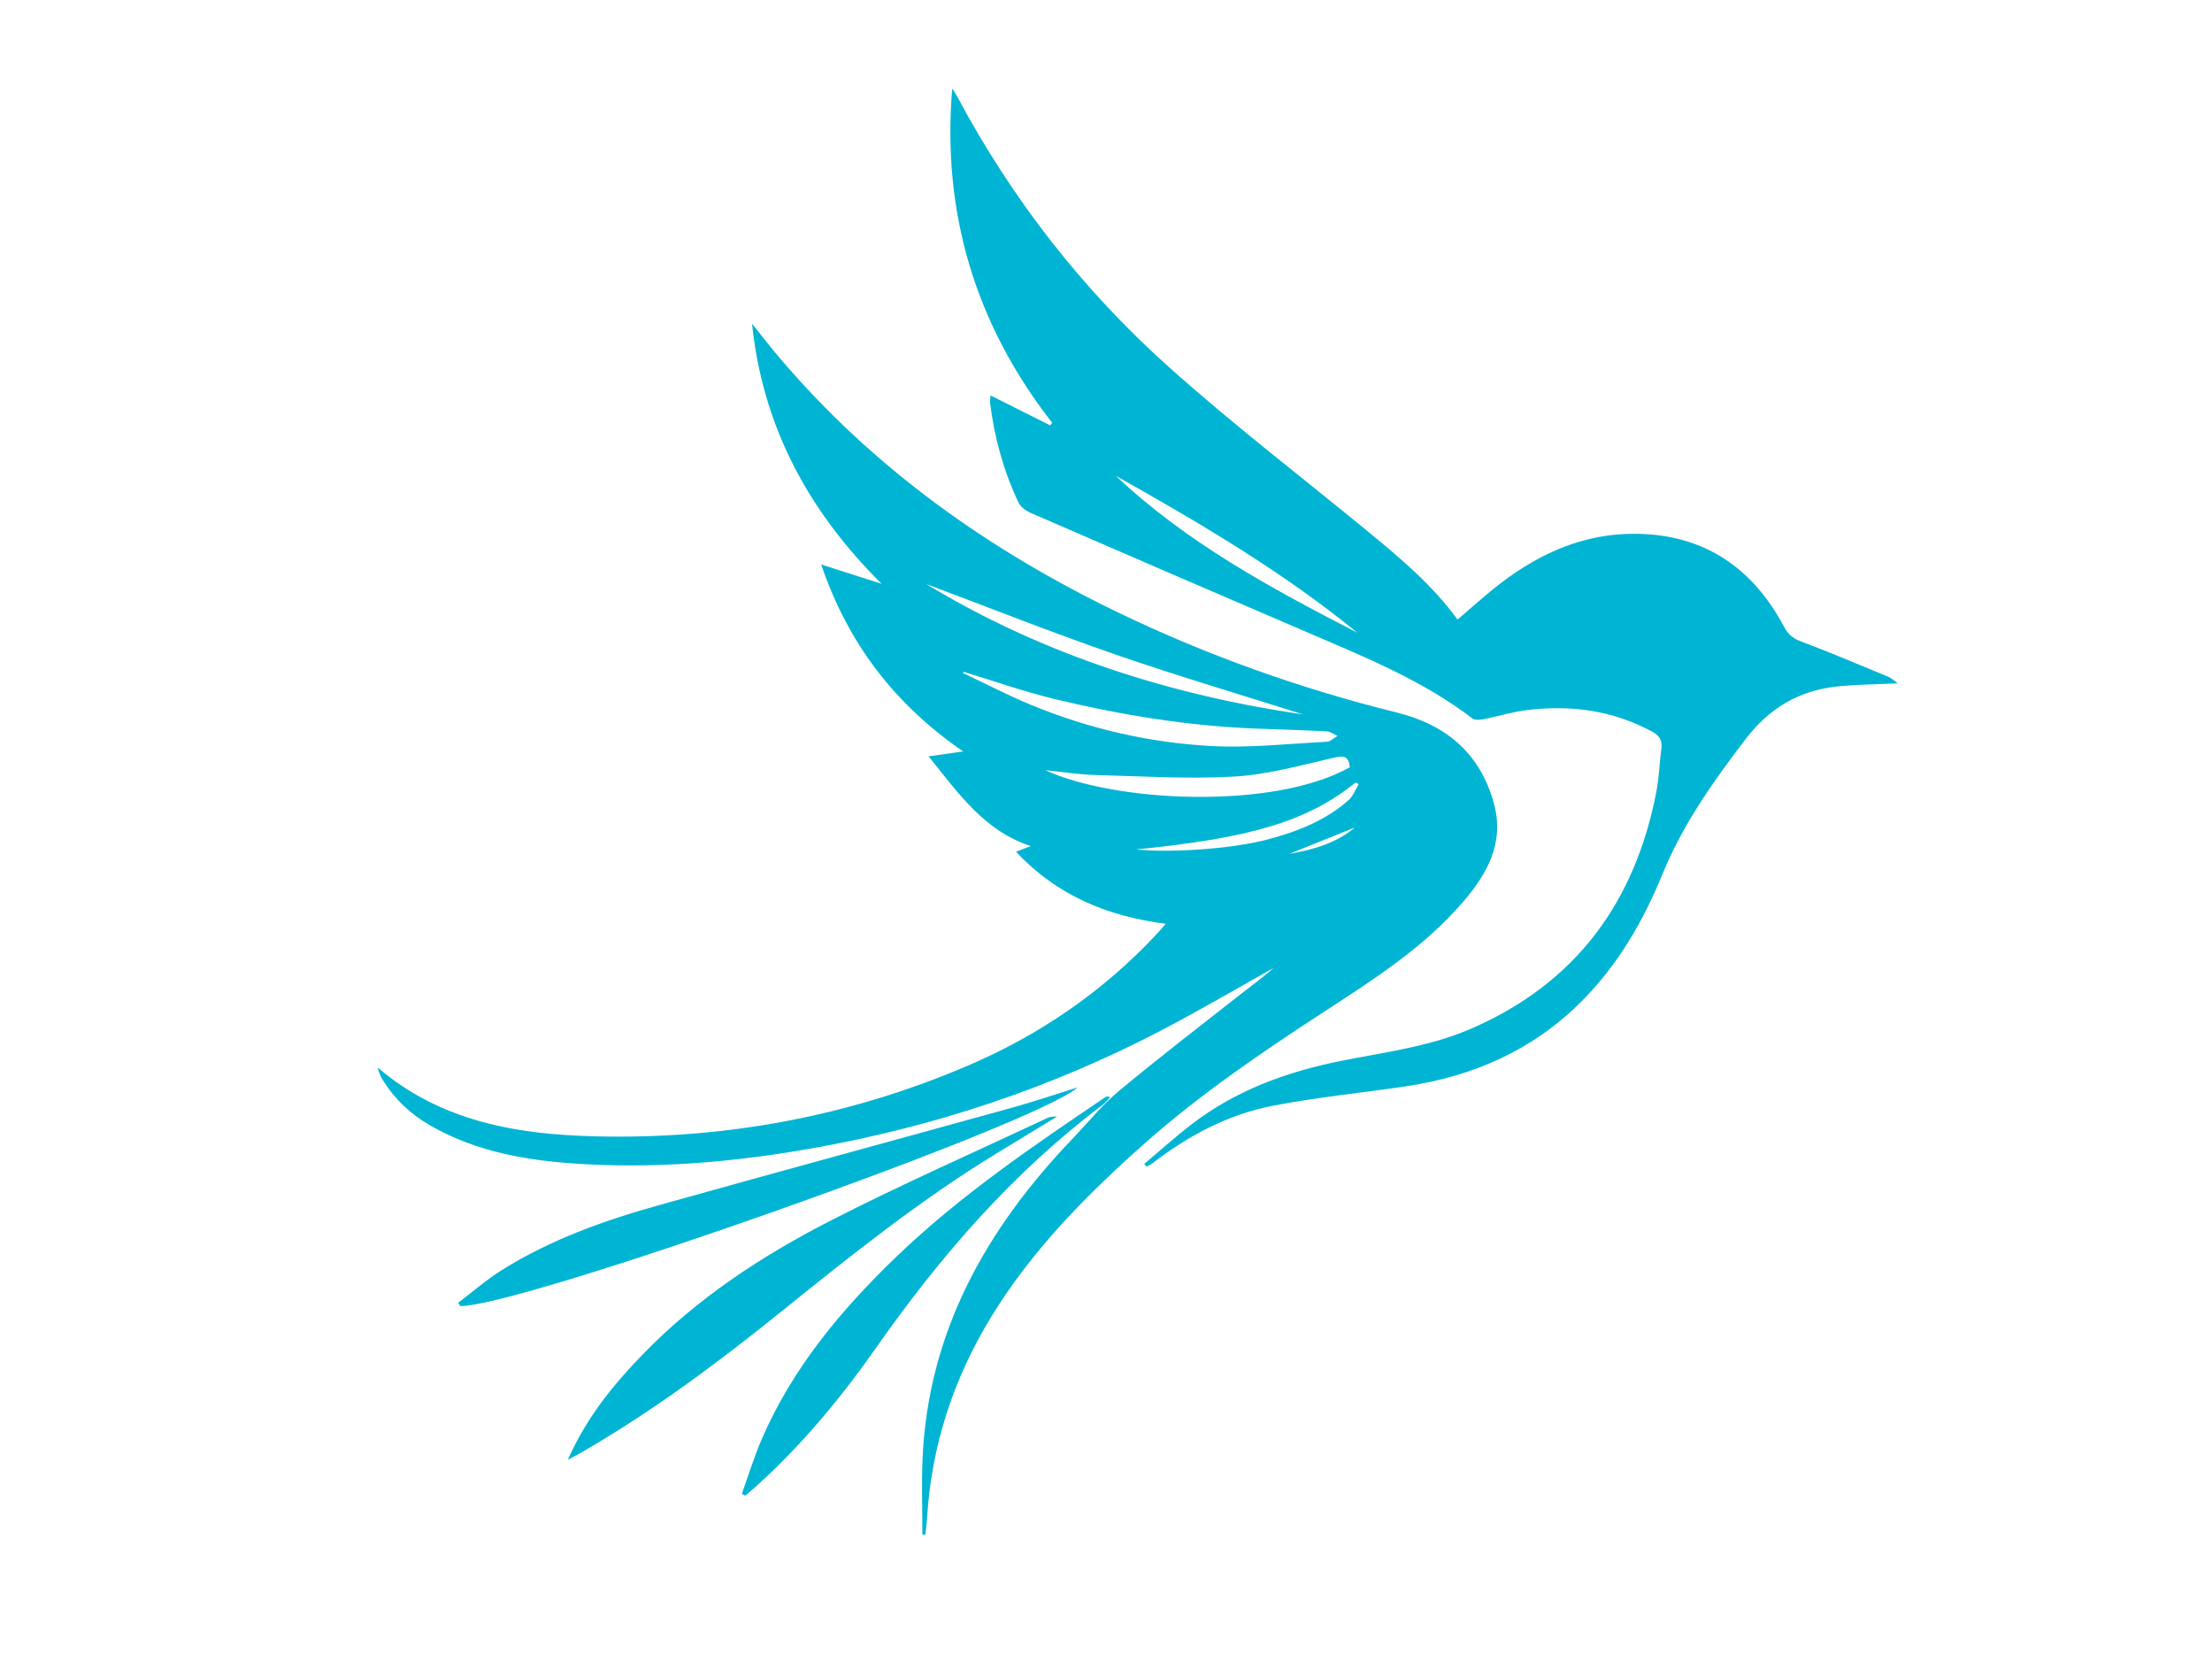
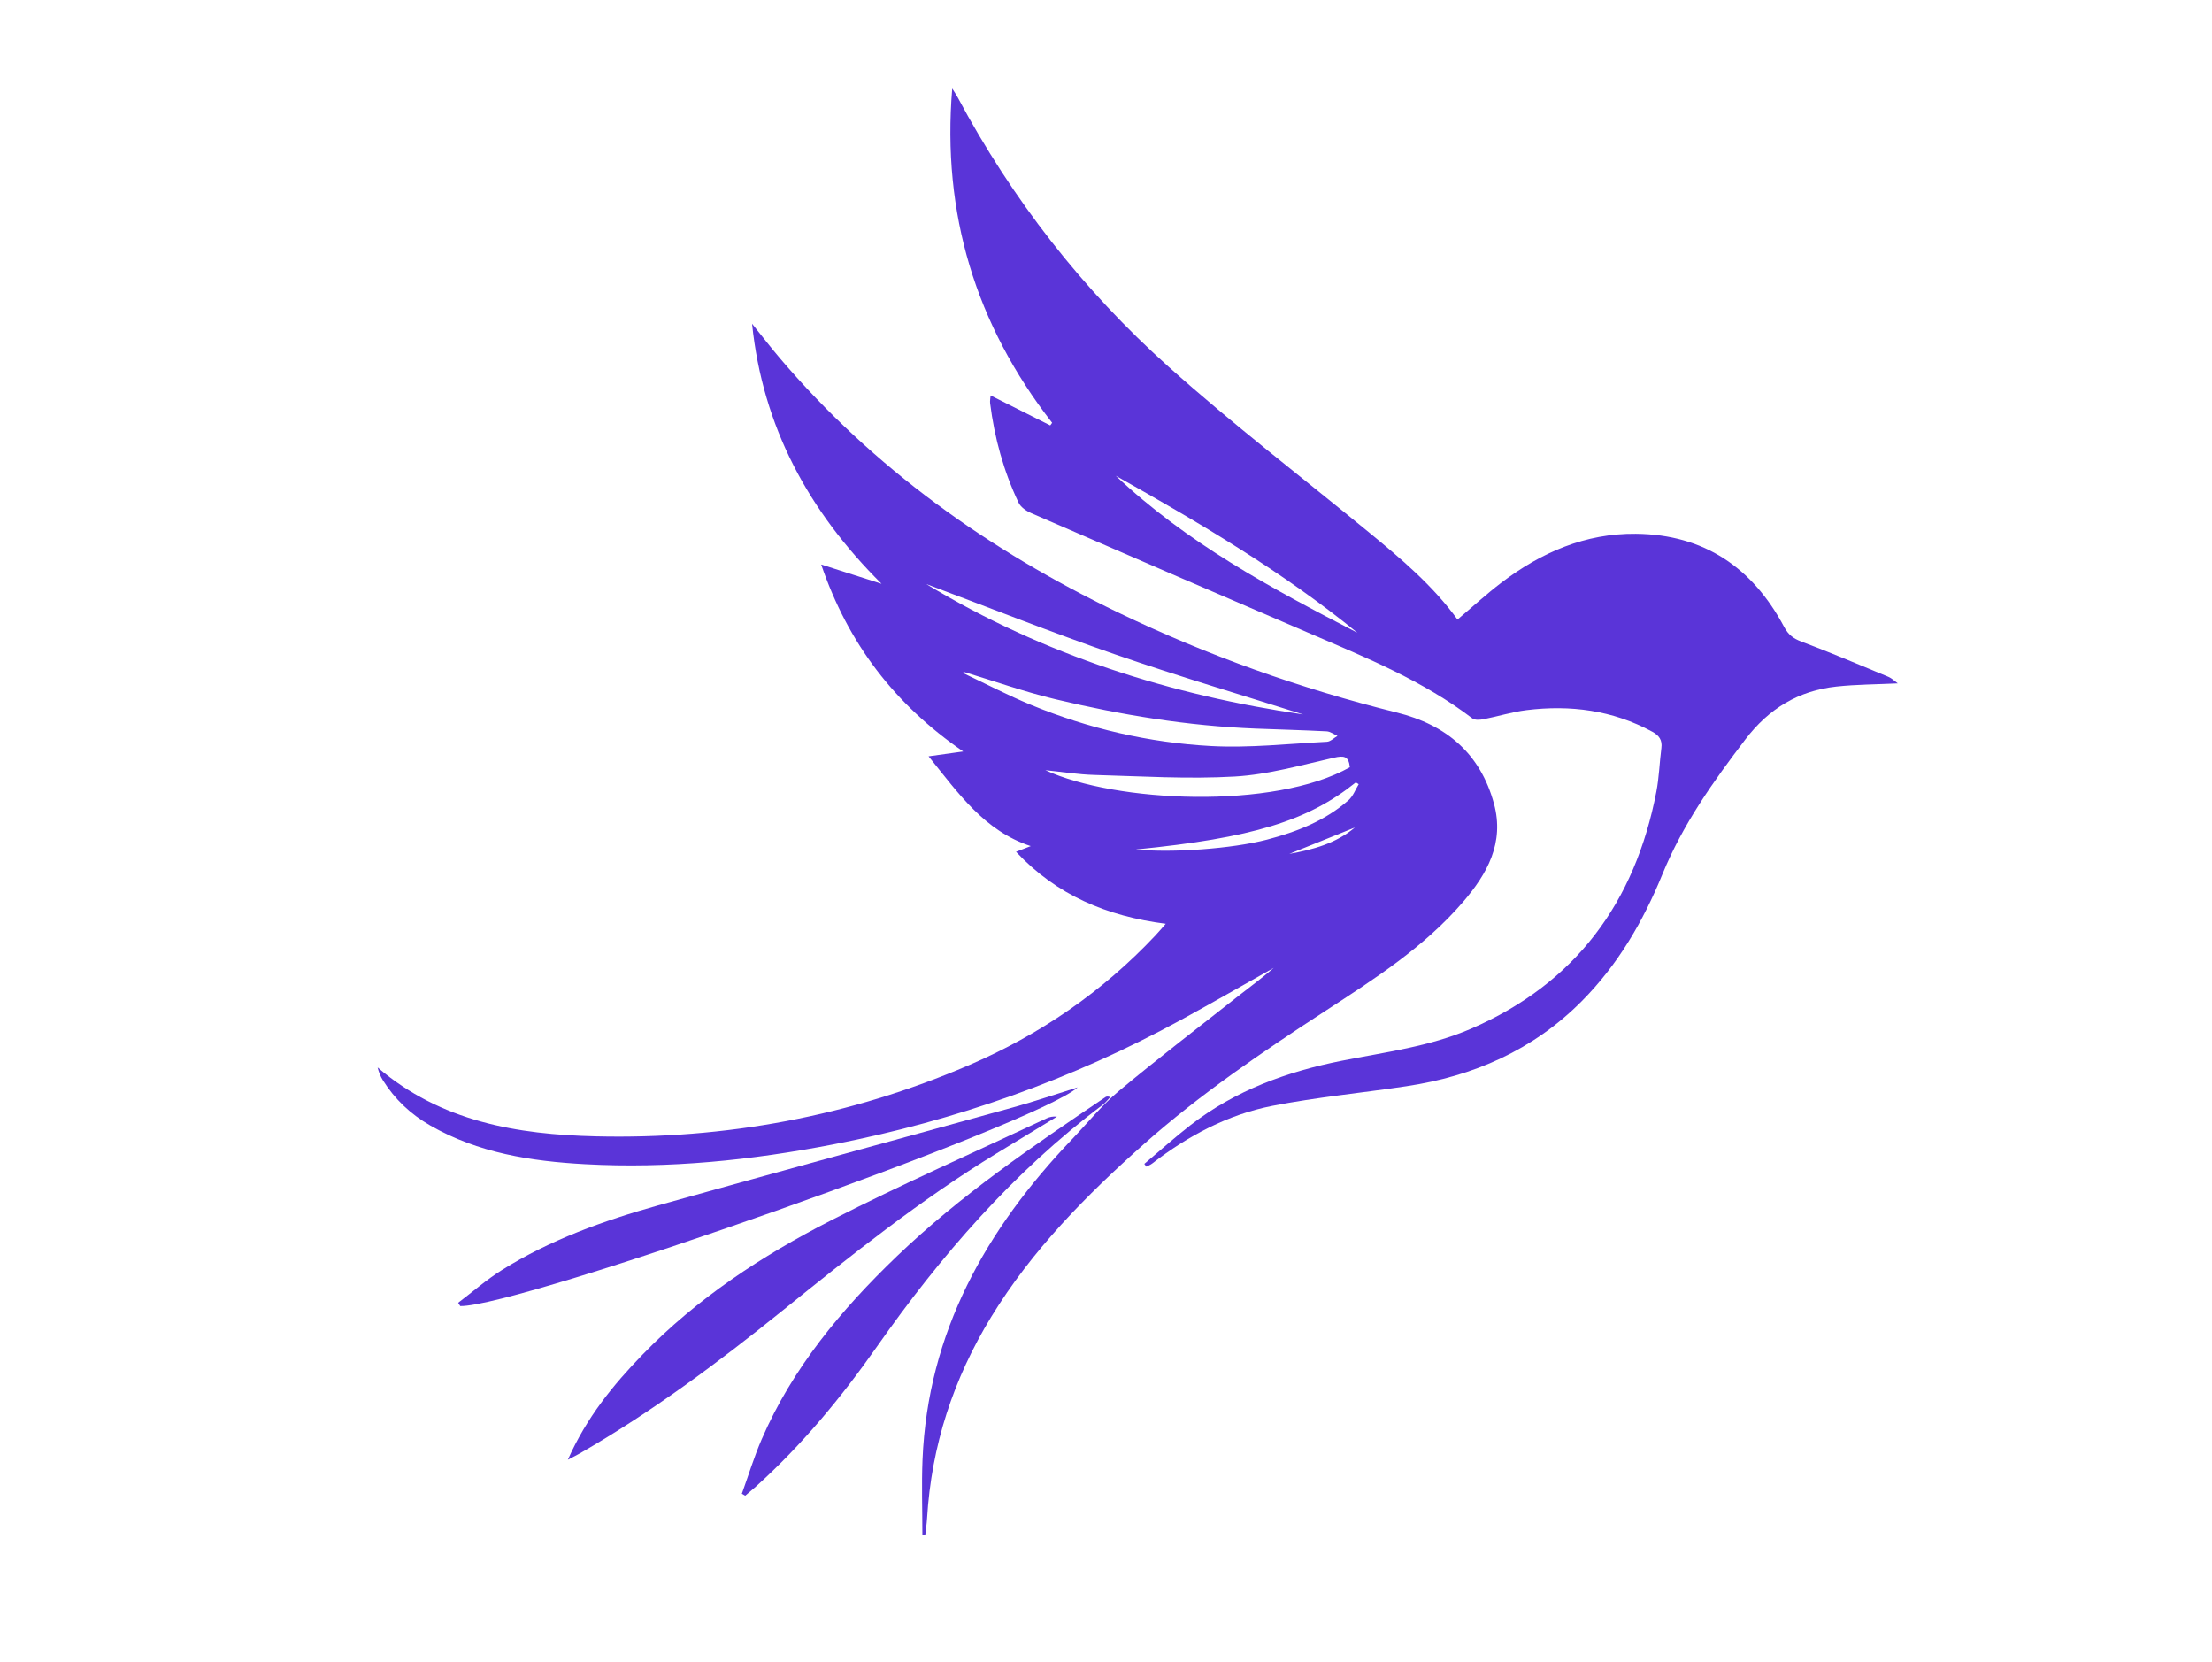
- <svg xmlns="http://www.w3.org/2000/svg" fill="#00b5d4" preserveAspectRatio="xMidYMid" viewBox="0 0 800 600.7">
+ <svg xmlns="http://www.w3.org/2000/svg" fill="#5a34d8" preserveAspectRatio="xMidYMid" viewBox="0 0 800 600.7">
  <path d="M333.59,554.88c0-9.03-.32-18.07,.05-27.08,1.91-46.12,23.01-83.36,54.1-115.89,5.59-5.85,10.73-12.26,16.91-17.41,14.15-11.8,28.79-23.01,43.28-34.41,4.25-3.34,8.64-6.52,12.72-10.11-11.12,6.25-22.18,12.61-33.37,18.72-39.62,21.61-81.64,36.52-125.93,45.1-29.65,5.74-59.56,8.81-89.73,7.16-19.46-1.06-38.7-4.03-56.07-14.03-7.05-4.06-12.79-9.46-17.09-16.35-.87-1.39-1.48-2.95-1.9-4.61,22.89,19.61,50.48,24.25,78.96,24.92,46.72,1.11,91.85-7.24,134.87-25.72,25.64-11.01,48.31-26.53,67.49-46.94,1.08-1.15,2.1-2.36,3.73-4.2-21.32-2.74-39.47-10.35-54.15-26.04,2.15-.83,3.73-1.44,5.32-2.05-16.8-5.52-26.13-19.06-36.95-32.47,4.65-.65,8.18-1.14,12.52-1.75-24.84-17.06-41.69-39.16-51.36-67.61,7.8,2.49,14.82,4.74,21.84,6.98-26.37-26.19-43.01-56.78-46.84-94.04,3.36,4.18,6.63,8.43,10.1,12.51,33.86,39.77,75.43,69.31,122.24,91.88,32.36,15.6,66.03,27.56,100.87,36.21,17.94,4.46,30.21,14.86,35.12,32.98,3.82,14.11-2.42,25.3-11.19,35.5-14.05,16.33-31.98,27.81-49.79,39.4-22.76,14.82-45.22,30.04-65.58,48.11-20.92,18.58-40.51,38.38-55.23,62.45-13.7,22.4-21.68,46.65-23.25,72.94-.12,1.98-.42,3.95-.64,5.93l-1.04-.07Zm14.95-311.94l-.27,.4c8.19,3.87,16.23,8.09,24.59,11.53,20.85,8.59,42.69,13.67,65.13,14.88,13.9,.75,27.93-.83,41.89-1.54,1.31-.07,2.56-1.38,3.84-2.12-1.3-.57-2.59-1.58-3.92-1.65-8.54-.44-17.1-.66-25.65-.99-24.52-.96-48.64-4.91-72.44-10.61-11.2-2.68-22.12-6.56-33.16-9.9Zm139.65,34.49c-.41-4.09-2.18-4.26-5.73-3.46-11.87,2.68-23.8,6.11-35.85,6.81-16.86,.98-33.86-.1-50.79-.57-5.85-.16-11.68-1.11-17.77-1.73,25.34,11.71,82.69,14.4,110.15-1.06Zm-16.9-19.1c-21.53-6.83-44.91-13.74-67.93-21.69-22.95-7.93-45.54-16.91-68.38-25.46,42.66,25.84,89.14,40.28,136.31,47.15Zm-60.47,48.83c13.06,1.28,34.74-.25,47.37-3.55,10.76-2.82,21.05-6.8,29.53-14.28,1.65-1.45,2.47-3.83,3.68-5.78l-1.05-.65c-17.38,13.96-37.45,20.08-79.53,24.26Zm55.48,1.59c8.43-1.5,16.81-3.74,23.7-9.53-7.9,3.18-15.8,6.36-23.7,9.53Z" />
  <path d="M413.86,420.84c5.56-4.68,10.96-9.56,16.7-14.01,16.21-12.56,34.91-19.36,54.81-23.3,15.72-3.12,31.75-5.1,46.63-11.55,37.86-16.4,59.34-45.71,67.04-85.69,1-5.19,1.14-10.54,1.82-15.79,.38-2.92-.82-4.58-3.35-5.95-14.29-7.75-29.57-9.73-45.44-7.77-5.23,.65-10.34,2.27-15.53,3.28-1.31,.25-3.14,.39-4.05-.3-17.78-13.58-38.28-21.92-58.59-30.64-33.7-14.46-67.37-28.99-101-43.6-1.75-.76-3.75-2.14-4.52-3.76-5.41-11.39-8.72-23.43-10.29-35.93-.11-.85,.09-1.73,.17-2.84,7.32,3.67,14.45,7.25,21.57,10.83l.69-.94c-27.69-35.55-39.9-75.75-36.14-120.87,.65,1.05,1.37,2.06,1.95,3.15,19.75,36.96,45.23,69.63,76.34,97.49,23.28,20.85,48.16,39.9,72.33,59.76,11.64,9.56,23.16,19.25,32.12,31.61,5.41-4.57,10.49-9.25,15.96-13.4,14.33-10.87,30.24-17.8,48.56-17.61,24.67,.25,42.2,12.24,53.59,33.63,1.54,2.89,3.31,4.23,6.26,5.34,10.58,4,21,8.4,31.45,12.74,1.25,.52,2.28,1.57,3.42,2.38-7.61,.37-14.95,.36-22.21,1.15-13.69,1.5-24.37,7.92-32.9,19.09-11.68,15.3-22.68,30.8-30.02,48.78-6.95,17.03-16.15,32.83-29.28,46-17.52,17.57-39.05,27.02-63.32,30.65-16.15,2.42-32.46,3.96-48.46,7.09-16.11,3.16-30.47,10.8-43.48,20.86-.62,.48-1.39,.76-2.09,1.13l-.75-1.01Zm-10.33-248.81c25.66,24.25,56.36,40.77,87.4,56.77-27.07-22.09-57.05-39.71-87.4-56.77Z" />
  <path d="M205.37,527.81c6.79-15.29,16.37-27.02,26.99-37.98,19.76-20.39,43.22-35.79,68.25-48.58,25.56-13.06,51.88-24.65,77.88-36.86,1.12-.53,2.36-.79,3.77-.62-7.25,4.41-14.51,8.8-21.75,13.23-27.53,16.8-52.66,36.85-77.7,57.05-23.21,18.72-47.09,36.51-72.99,51.41-1.1,.64-2.25,1.2-4.45,2.36Z" />
  <path d="M165.7,471.07c5.23-3.96,10.2-8.32,15.74-11.79,17.51-10.98,36.81-17.89,56.56-23.42,42.79-11.99,85.67-23.61,128.5-35.47,7.61-2.11,15.1-4.67,23.24-7.21-14.52,13.28-201.9,79.4-223.28,79.08l-.75-1.18Z" />
  <path d="M268.3,540.11c2.37-6.57,4.4-13.28,7.17-19.68,11.15-25.79,28.76-46.85,48.82-66.11,23-22.08,49.23-39.9,75.53-57.63,.34-.23,.79-.31,1.73,0-.89,.93-1.67,1.99-2.69,2.76-32.43,24.4-58.63,54.56-81.81,87.62-12.81,18.26-27.02,35.43-43.65,50.43-1.27,1.14-2.6,2.21-3.89,3.32-.4-.23-.81-.47-1.21-.7Z" />
</svg>
